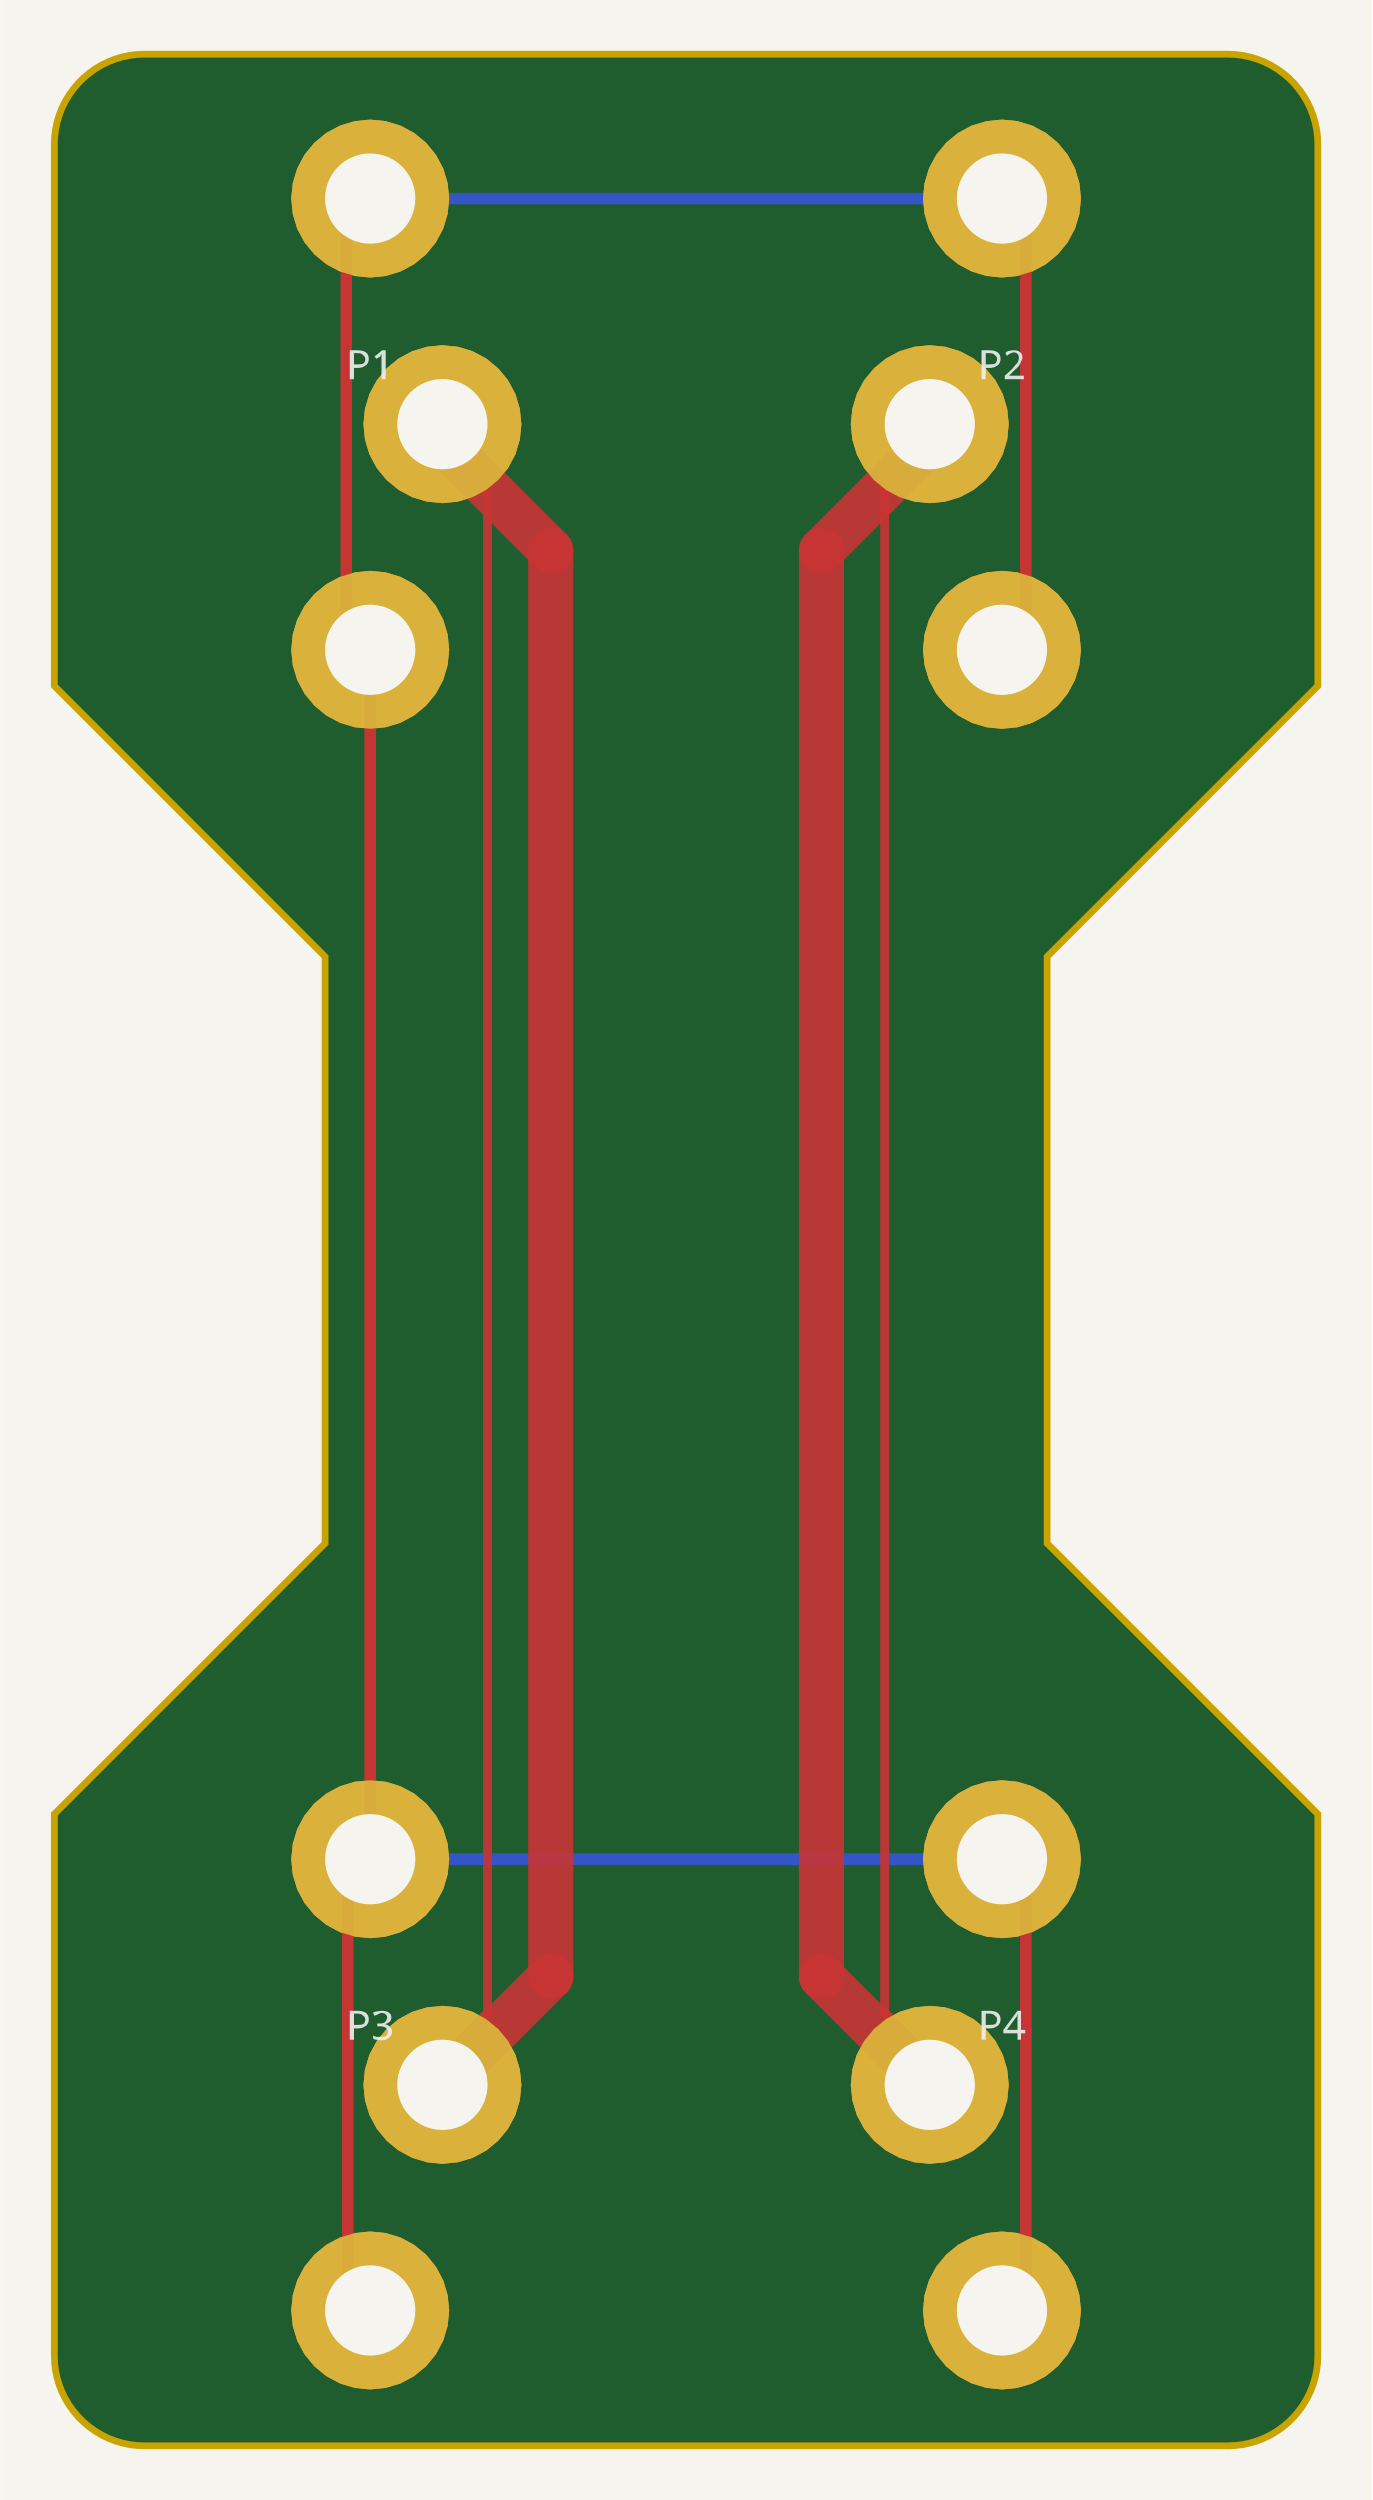
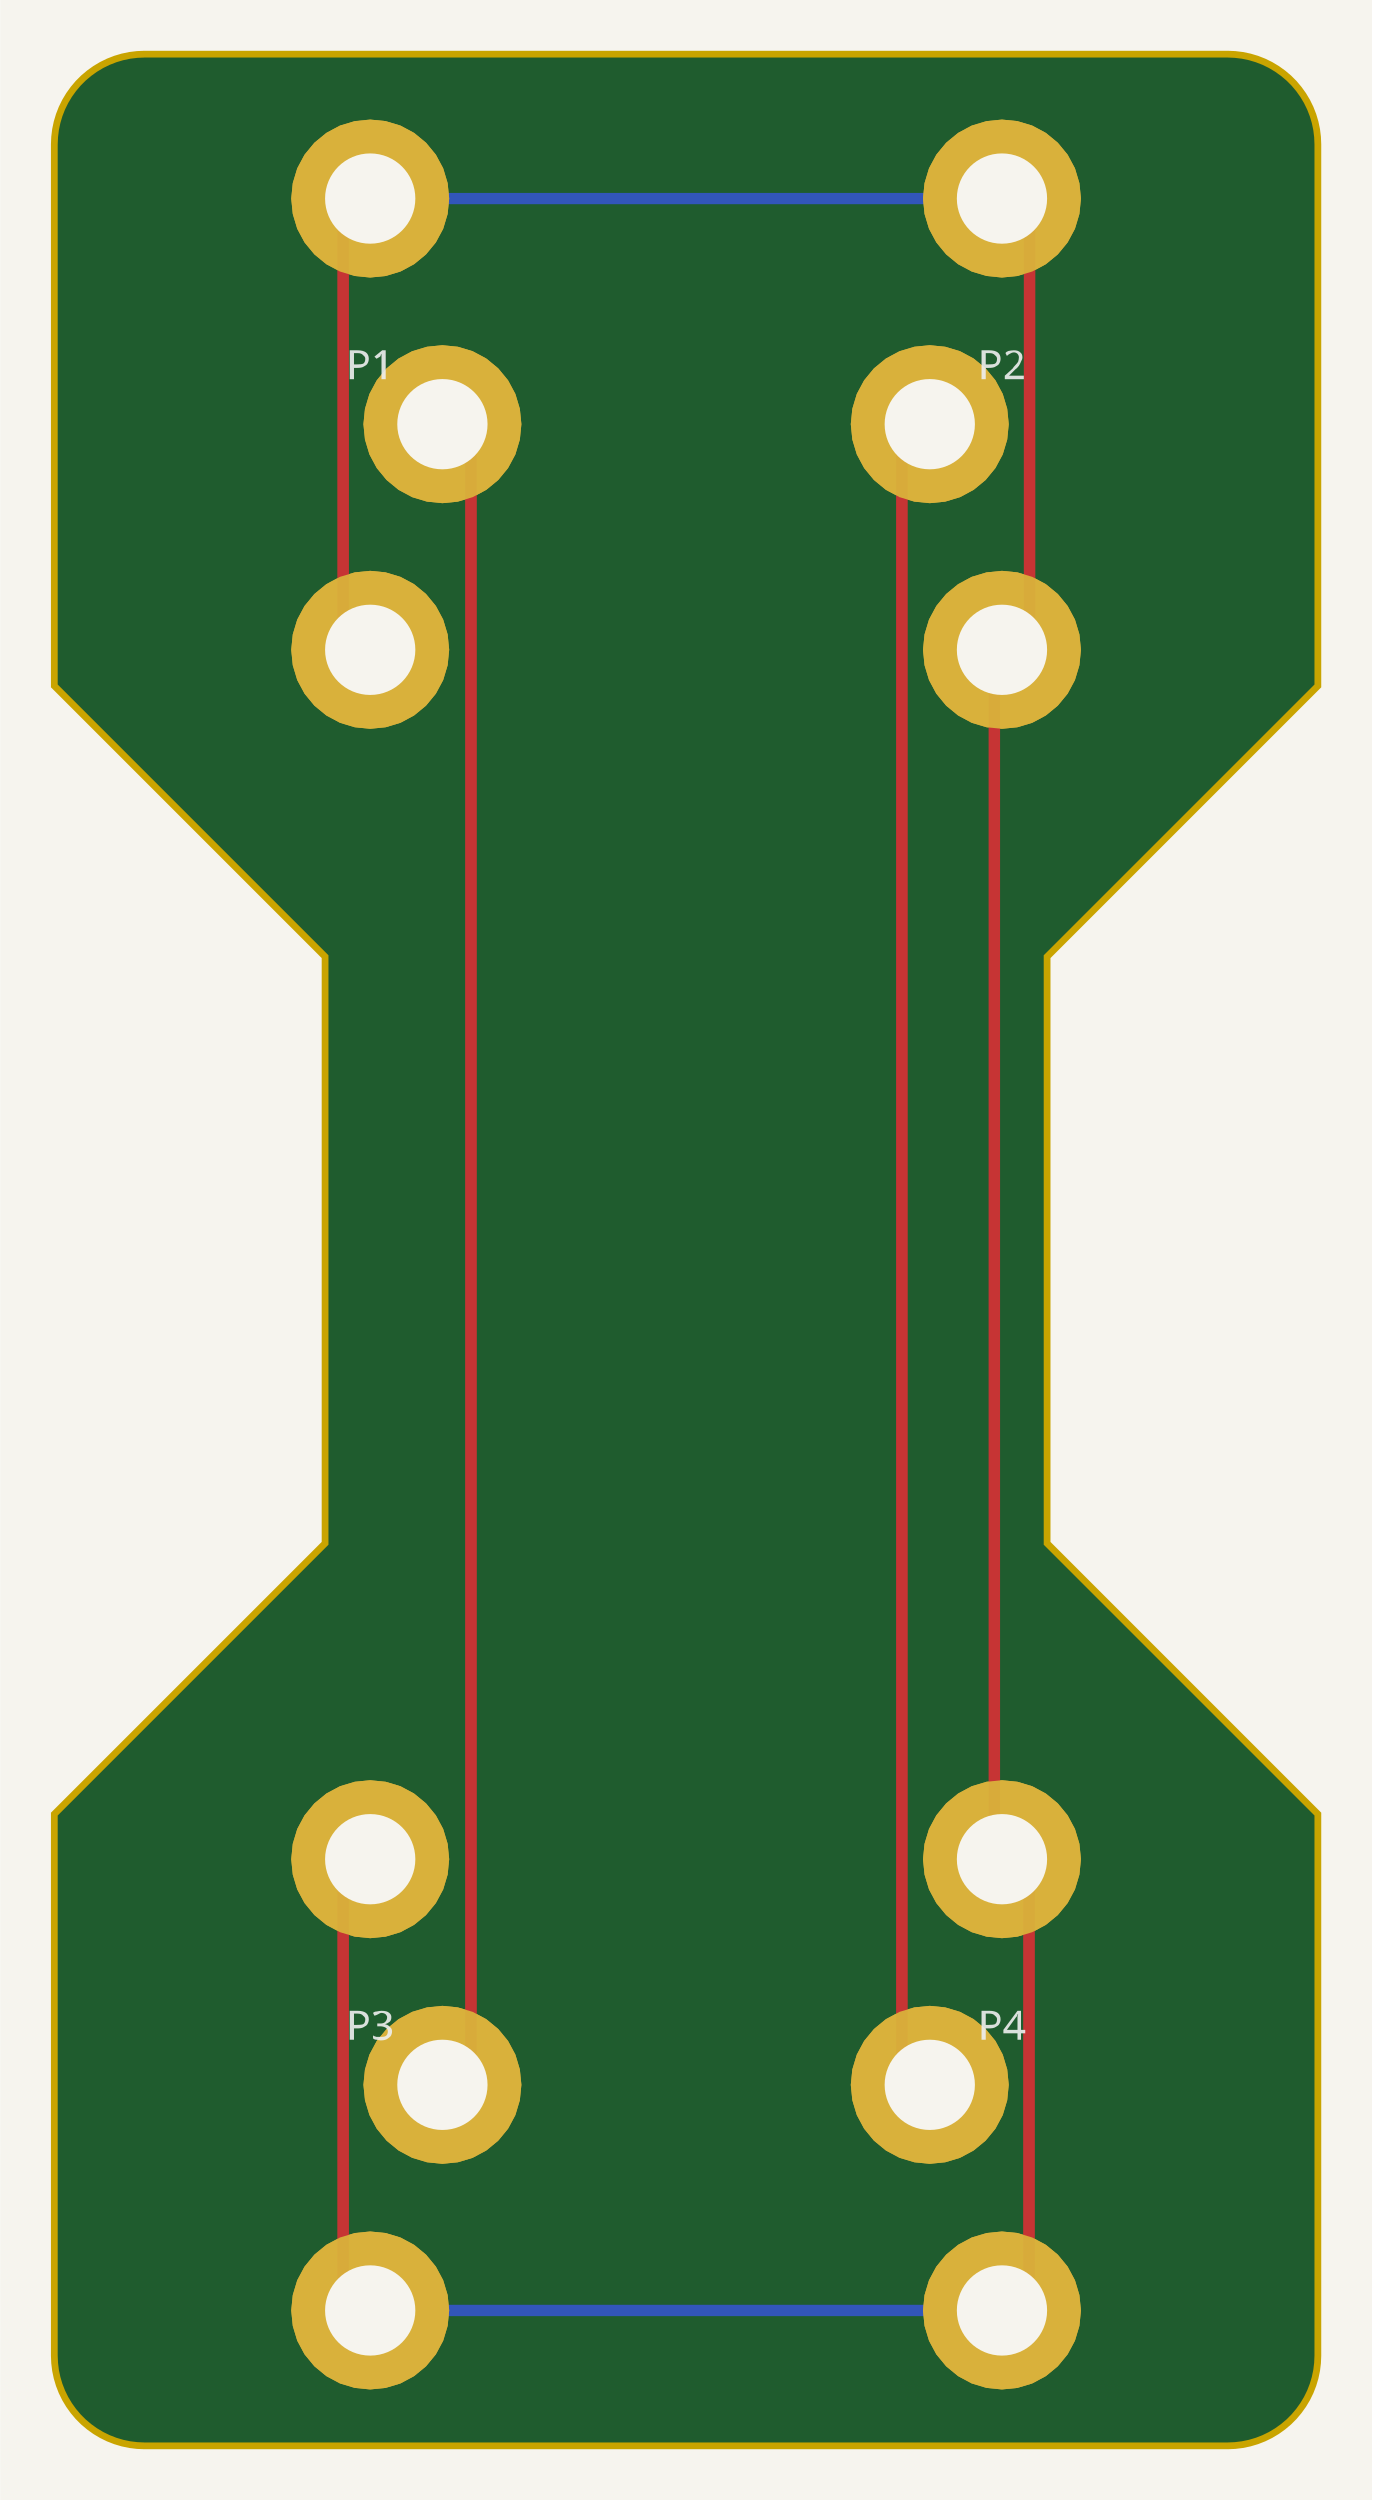
<svg xmlns="http://www.w3.org/2000/svg" width="365" height="665" viewBox="116.8 68.8 30.4 55.4" font-family="sans-serif">
  <rect x="116.8" y="68.8" width="30.4" height="55.4" fill="#f6f4ee" />
  <path d="M118,72L118,84L124,90L124,103L118,109L118,121L118.007,121.165L118.027,121.329L118.061,121.491L118.108,121.649L118.168,121.803L118.241,121.952L118.326,122.094L118.422,122.228L118.529,122.355L118.645,122.471L118.772,122.578L118.906,122.674L119.048,122.759L119.197,122.832L119.351,122.892L119.509,122.939L119.671,122.973L119.835,122.993L120,123L144,123L144.165,122.993L144.329,122.973L144.491,122.939L144.649,122.892L144.803,122.832L144.952,122.759L145.094,122.674L145.228,122.578L145.355,122.471L145.471,122.355L145.578,122.228L145.674,122.094L145.759,121.952L145.832,121.803L145.892,121.649L145.939,121.491L145.973,121.329L145.993,121.165L146,121L146,109L140,103L140,90L146,84L146,72L145.993,71.835L145.973,71.671L145.939,71.509L145.892,71.351L145.832,71.197L145.759,71.048L145.674,70.906L145.578,70.772L145.471,70.645L145.355,70.529L145.228,70.422L145.094,70.326L144.952,70.241L144.803,70.168L144.649,70.108L144.491,70.061L144.329,70.027L144.165,70.007L144,70L120,70L119.835,70.007L119.671,70.027L119.509,70.061L119.351,70.108L119.197,70.168L119.048,70.241L118.906,70.326L118.772,70.422L118.645,70.529L118.529,70.645L118.422,70.772L118.326,70.906L118.241,71.048L118.168,71.197L118.108,71.351L118.061,71.509L118.027,71.671L118.007,71.835Z" fill="#1f5c2e" stroke="#c9a400" stroke-width="0.15" />
-   <line x1="125" y1="110" x2="139" y2="110" stroke="#3455c8" stroke-width="0.25" stroke-linecap="round" opacity="0.9" />
-   <line x1="125" y1="73.2" x2="139" y2="73.2" stroke="#3455c8" stroke-width="0.25" stroke-linecap="round" opacity="0.9" />
-   <line x1="125" y1="110" x2="139" y2="110" stroke="#3455c8" stroke-width="0.25" stroke-linecap="round" opacity="0.9" />
-   <line x1="125" y1="73.2" x2="139" y2="73.2" stroke="#3455c8" stroke-width="0.25" stroke-linecap="round" opacity="0.9" />
+   <line x1="139" y1="120" x2="125" y2="120" stroke="#3455c8" stroke-width="0.25" stroke-linecap="round" opacity="0.9" />
+   <line x1="139" y1="73.2" x2="125" y2="73.2" stroke="#3455c8" stroke-width="0.25" stroke-linecap="round" opacity="0.9" />
  <path d="M126.6,79.95L126.259,79.916L125.93,79.817L125.628,79.655L125.363,79.437L125.145,79.172L124.983,78.87L124.884,78.541L124.85,78.2L124.884,77.859L124.983,77.53L125.145,77.228L125.363,76.963L125.628,76.745L125.93,76.583L126.259,76.484L126.6,76.45L126.941,76.484L127.27,76.583L127.572,76.745L127.837,76.963L128.055,77.228L128.217,77.53L128.316,77.859L128.35,78.2L128.316,78.541L128.217,78.87L128.055,79.172L127.837,79.437L127.572,79.655L127.27,79.817L126.941,79.916Z" fill="#d9b13b" stroke="none" opacity="0.95" />
  <circle cx="126.6" cy="78.2" r="1" fill="#f6f4ee" />
  <path d="M125,74.95L124.659,74.916L124.33,74.817L124.028,74.655L123.763,74.437L123.545,74.172L123.383,73.87L123.284,73.541L123.25,73.2L123.284,72.859L123.383,72.53L123.545,72.228L123.763,71.963L124.028,71.745L124.33,71.583L124.659,71.484L125,71.45L125.341,71.484L125.67,71.583L125.972,71.745L126.237,71.963L126.455,72.228L126.617,72.53L126.716,72.859L126.75,73.2L126.716,73.541L126.617,73.87L126.455,74.172L126.237,74.437L125.972,74.655L125.67,74.817L125.341,74.916Z" fill="#d9b13b" stroke="none" opacity="0.95" />
  <circle cx="125" cy="73.2" r="1" fill="#f6f4ee" />
  <path d="M125,84.95L124.659,84.916L124.33,84.817L124.028,84.655L123.763,84.437L123.545,84.172L123.383,83.87L123.284,83.541L123.25,83.2L123.284,82.859L123.383,82.53L123.545,82.228L123.763,81.963L124.028,81.745L124.33,81.583L124.659,81.484L125,81.45L125.341,81.484L125.67,81.583L125.972,81.745L126.237,81.963L126.455,82.228L126.617,82.53L126.716,82.859L126.75,83.2L126.716,83.541L126.617,83.87L126.455,84.172L126.237,84.437L125.972,84.655L125.67,84.817L125.341,84.916Z" fill="#d9b13b" stroke="none" opacity="0.95" />
  <circle cx="125" cy="83.2" r="1" fill="#f6f4ee" />
  <path d="M137.4,76.45L137.741,76.484L138.07,76.583L138.372,76.745L138.637,76.963L138.855,77.228L139.017,77.53L139.116,77.859L139.15,78.2L139.116,78.541L139.017,78.87L138.855,79.172L138.637,79.437L138.372,79.655L138.07,79.817L137.741,79.916L137.4,79.95L137.059,79.916L136.73,79.817L136.428,79.655L136.163,79.437L135.945,79.172L135.783,78.87L135.684,78.541L135.65,78.2L135.684,77.859L135.783,77.53L135.945,77.228L136.163,76.963L136.428,76.745L136.73,76.583L137.059,76.484Z" fill="#d9b13b" stroke="none" opacity="0.95" />
  <circle cx="137.4" cy="78.2" r="1" fill="#f6f4ee" />
  <path d="M139,81.45L139.341,81.484L139.67,81.583L139.972,81.745L140.237,81.963L140.455,82.228L140.617,82.53L140.716,82.859L140.75,83.2L140.716,83.541L140.617,83.87L140.455,84.172L140.237,84.437L139.972,84.655L139.67,84.817L139.341,84.916L139,84.95L138.659,84.916L138.33,84.817L138.028,84.655L137.763,84.437L137.545,84.172L137.383,83.87L137.284,83.541L137.25,83.2L137.284,82.859L137.383,82.53L137.545,82.228L137.763,81.963L138.028,81.745L138.33,81.583L138.659,81.484Z" fill="#d9b13b" stroke="none" opacity="0.95" />
  <circle cx="139" cy="83.2" r="1" fill="#f6f4ee" />
  <path d="M139,71.45L139.341,71.484L139.67,71.583L139.972,71.745L140.237,71.963L140.455,72.228L140.617,72.53L140.716,72.859L140.75,73.2L140.716,73.541L140.617,73.87L140.455,74.172L140.237,74.437L139.972,74.655L139.67,74.817L139.341,74.916L139,74.95L138.659,74.916L138.33,74.817L138.028,74.655L137.763,74.437L137.545,74.172L137.383,73.87L137.284,73.541L137.25,73.2L137.284,72.859L137.383,72.53L137.545,72.228L137.763,71.963L138.028,71.745L138.33,71.583L138.659,71.484Z" fill="#d9b13b" stroke="none" opacity="0.95" />
  <circle cx="139" cy="73.2" r="1" fill="#f6f4ee" />
  <path d="M126.6,116.75L126.259,116.716L125.93,116.617L125.628,116.455L125.363,116.237L125.145,115.972L124.983,115.67L124.884,115.341L124.85,115L124.884,114.659L124.983,114.33L125.145,114.028L125.363,113.763L125.628,113.545L125.93,113.383L126.259,113.284L126.6,113.25L126.941,113.284L127.27,113.383L127.572,113.545L127.837,113.763L128.055,114.028L128.217,114.33L128.316,114.659L128.35,115L128.316,115.341L128.217,115.67L128.055,115.972L127.837,116.237L127.572,116.455L127.27,116.617L126.941,116.716Z" fill="#d9b13b" stroke="none" opacity="0.95" />
  <circle cx="126.6" cy="115" r="1" fill="#f6f4ee" />
  <path d="M125,111.75L124.659,111.716L124.33,111.617L124.028,111.455L123.763,111.237L123.545,110.972L123.383,110.67L123.284,110.341L123.25,110L123.284,109.659L123.383,109.33L123.545,109.028L123.763,108.763L124.028,108.545L124.33,108.383L124.659,108.284L125,108.25L125.341,108.284L125.67,108.383L125.972,108.545L126.237,108.763L126.455,109.028L126.617,109.33L126.716,109.659L126.75,110L126.716,110.341L126.617,110.67L126.455,110.972L126.237,111.237L125.972,111.455L125.67,111.617L125.341,111.716Z" fill="#d9b13b" stroke="none" opacity="0.95" />
  <circle cx="125" cy="110" r="1" fill="#f6f4ee" />
  <path d="M125,121.75L124.659,121.716L124.33,121.617L124.028,121.455L123.763,121.237L123.545,120.972L123.383,120.67L123.284,120.341L123.25,120L123.284,119.659L123.383,119.33L123.545,119.028L123.763,118.763L124.028,118.545L124.33,118.383L124.659,118.284L125,118.25L125.341,118.284L125.67,118.383L125.972,118.545L126.237,118.763L126.455,119.028L126.617,119.33L126.716,119.659L126.75,120L126.716,120.341L126.617,120.67L126.455,120.972L126.237,121.237L125.972,121.455L125.67,121.617L125.341,121.716Z" fill="#d9b13b" stroke="none" opacity="0.95" />
  <circle cx="125" cy="120" r="1" fill="#f6f4ee" />
  <path d="M137.4,113.25L137.741,113.284L138.07,113.383L138.372,113.545L138.637,113.763L138.855,114.028L139.017,114.33L139.116,114.659L139.15,115L139.116,115.341L139.017,115.67L138.855,115.972L138.637,116.237L138.372,116.455L138.07,116.617L137.741,116.716L137.4,116.75L137.059,116.716L136.73,116.617L136.428,116.455L136.163,116.237L135.945,115.972L135.783,115.67L135.684,115.341L135.65,115L135.684,114.659L135.783,114.33L135.945,114.028L136.163,113.763L136.428,113.545L136.73,113.383L137.059,113.284Z" fill="#d9b13b" stroke="none" opacity="0.95" />
  <circle cx="137.4" cy="115" r="1" fill="#f6f4ee" />
  <path d="M139,118.25L139.341,118.284L139.67,118.383L139.972,118.545L140.237,118.763L140.455,119.028L140.617,119.33L140.716,119.659L140.75,120L140.716,120.341L140.617,120.67L140.455,120.972L140.237,121.237L139.972,121.455L139.67,121.617L139.341,121.716L139,121.75L138.659,121.716L138.33,121.617L138.028,121.455L137.763,121.237L137.545,120.972L137.383,120.67L137.284,120.341L137.25,120L137.284,119.659L137.383,119.33L137.545,119.028L137.763,118.763L138.028,118.545L138.33,118.383L138.659,118.284Z" fill="#d9b13b" stroke="none" opacity="0.95" />
  <circle cx="139" cy="120" r="1" fill="#f6f4ee" />
  <path d="M139,108.25L139.341,108.284L139.67,108.383L139.972,108.545L140.237,108.763L140.455,109.028L140.617,109.33L140.716,109.659L140.75,110L140.716,110.341L140.617,110.67L140.455,110.972L140.237,111.237L139.972,111.455L139.67,111.617L139.341,111.716L139,111.75L138.659,111.716L138.33,111.617L138.028,111.455L137.763,111.237L137.545,110.972L137.383,110.67L137.284,110.341L137.25,110L137.284,109.659L137.383,109.33L137.545,109.028L137.763,108.763L138.028,108.545L138.33,108.383L138.659,108.284Z" fill="#d9b13b" stroke="none" opacity="0.95" />
  <circle cx="139" cy="110" r="1" fill="#f6f4ee" />
-   <line x1="126.6" y1="78.2" x2="126.6" y2="78.6" stroke="#c83434" stroke-width="1" stroke-linecap="round" opacity="0.9" />
-   <line x1="126.6" y1="78.6" x2="129" y2="81" stroke="#c83434" stroke-width="1" stroke-linecap="round" opacity="0.9" />
-   <line x1="129" y1="112.6" x2="126.6" y2="115" stroke="#c83434" stroke-width="1" stroke-linecap="round" opacity="0.9" />
-   <line x1="126.6" y1="78.2" x2="127.6" y2="79.2" stroke="#c83434" stroke-width="0.2" stroke-linecap="round" opacity="0.9" />
-   <line x1="127.6" y1="79.2" x2="127.6" y2="113.4" stroke="#c83434" stroke-width="0.2" stroke-linecap="round" opacity="0.9" />
-   <line x1="126.6" y1="114.4" x2="126.6" y2="115" stroke="#c83434" stroke-width="0.2" stroke-linecap="round" opacity="0.9" />
-   <line x1="129" y1="81" x2="129" y2="112.6" stroke="#c83434" stroke-width="1" stroke-linecap="round" opacity="0.9" />
-   <line x1="127.6" y1="113.4" x2="126.6" y2="114.4" stroke="#c83434" stroke-width="0.2" stroke-linecap="round" opacity="0.9" />
-   <line x1="125" y1="120" x2="124.501" y2="119.501" stroke="#c83434" stroke-width="0.25" stroke-linecap="round" opacity="0.9" />
-   <line x1="125" y1="120" x2="124.501" y2="119.501" stroke="#c83434" stroke-width="0.25" stroke-linecap="round" opacity="0.9" />
-   <line x1="139" y1="110" x2="139.529" y2="110.529" stroke="#c83434" stroke-width="0.25" stroke-linecap="round" opacity="0.9" />
-   <line x1="139.529" y1="119.471" x2="139" y2="120" stroke="#c83434" stroke-width="0.25" stroke-linecap="round" opacity="0.9" />
-   <line x1="125" y1="83.2" x2="125" y2="110" stroke="#c83434" stroke-width="0.25" stroke-linecap="round" opacity="0.9" />
-   <line x1="139.529" y1="73.729" x2="139.529" y2="82.671" stroke="#c83434" stroke-width="0.25" stroke-linecap="round" opacity="0.9" />
-   <line x1="139.529" y1="110.529" x2="139.529" y2="119.471" stroke="#c83434" stroke-width="0.25" stroke-linecap="round" opacity="0.9" />
-   <line x1="125" y1="73.2" x2="124.471" y2="73.729" stroke="#c83434" stroke-width="0.25" stroke-linecap="round" opacity="0.9" />
-   <line x1="139" y1="110" x2="139.529" y2="110.529" stroke="#c83434" stroke-width="0.25" stroke-linecap="round" opacity="0.9" />
-   <line x1="124.471" y1="82.671" x2="125" y2="83.2" stroke="#c83434" stroke-width="0.25" stroke-linecap="round" opacity="0.9" />
-   <line x1="139.529" y1="110.529" x2="139.529" y2="119.471" stroke="#c83434" stroke-width="0.25" stroke-linecap="round" opacity="0.9" />
-   <line x1="124.471" y1="73.729" x2="124.471" y2="82.671" stroke="#c83434" stroke-width="0.25" stroke-linecap="round" opacity="0.9" />
-   <line x1="139" y1="73.2" x2="139.529" y2="73.729" stroke="#c83434" stroke-width="0.25" stroke-linecap="round" opacity="0.9" />
-   <line x1="124.501" y1="110.499" x2="125" y2="110" stroke="#c83434" stroke-width="0.25" stroke-linecap="round" opacity="0.9" />
-   <line x1="125" y1="73.2" x2="124.471" y2="73.729" stroke="#c83434" stroke-width="0.25" stroke-linecap="round" opacity="0.9" />
-   <line x1="124.471" y1="73.729" x2="124.471" y2="82.671" stroke="#c83434" stroke-width="0.25" stroke-linecap="round" opacity="0.9" />
-   <line x1="139.529" y1="82.671" x2="139" y2="83.2" stroke="#c83434" stroke-width="0.25" stroke-linecap="round" opacity="0.9" />
-   <line x1="139" y1="73.2" x2="139.529" y2="73.729" stroke="#c83434" stroke-width="0.25" stroke-linecap="round" opacity="0.9" />
-   <line x1="139.529" y1="119.471" x2="139" y2="120" stroke="#c83434" stroke-width="0.25" stroke-linecap="round" opacity="0.9" />
-   <line x1="124.501" y1="119.501" x2="124.501" y2="110.499" stroke="#c83434" stroke-width="0.25" stroke-linecap="round" opacity="0.9" />
-   <line x1="139.529" y1="73.729" x2="139.529" y2="82.671" stroke="#c83434" stroke-width="0.25" stroke-linecap="round" opacity="0.9" />
-   <line x1="139.529" y1="82.671" x2="139" y2="83.2" stroke="#c83434" stroke-width="0.25" stroke-linecap="round" opacity="0.9" />
-   <line x1="124.501" y1="110.499" x2="125" y2="110" stroke="#c83434" stroke-width="0.25" stroke-linecap="round" opacity="0.9" />
-   <line x1="124.471" y1="82.671" x2="125" y2="83.2" stroke="#c83434" stroke-width="0.25" stroke-linecap="round" opacity="0.9" />
-   <line x1="125" y1="83.2" x2="125" y2="110" stroke="#c83434" stroke-width="0.25" stroke-linecap="round" opacity="0.9" />
-   <line x1="124.501" y1="119.501" x2="124.501" y2="110.499" stroke="#c83434" stroke-width="0.25" stroke-linecap="round" opacity="0.9" />
-   <line x1="137.4" y1="78.2" x2="137.4" y2="78.6" stroke="#c83434" stroke-width="1" stroke-linecap="round" opacity="0.9" />
-   <line x1="137.4" y1="114.4" x2="137.4" y2="115" stroke="#c83434" stroke-width="0.2" stroke-linecap="round" opacity="0.9" />
-   <line x1="137.4" y1="78.6" x2="135" y2="81" stroke="#c83434" stroke-width="1" stroke-linecap="round" opacity="0.9" />
-   <line x1="135" y1="81" x2="135" y2="112.6" stroke="#c83434" stroke-width="1" stroke-linecap="round" opacity="0.9" />
-   <line x1="137.4" y1="78.2" x2="136.4" y2="79.2" stroke="#c83434" stroke-width="0.2" stroke-linecap="round" opacity="0.9" />
-   <line x1="135" y1="112.6" x2="137.4" y2="115" stroke="#c83434" stroke-width="1" stroke-linecap="round" opacity="0.9" />
-   <line x1="136.4" y1="79.2" x2="136.4" y2="113.4" stroke="#c83434" stroke-width="0.2" stroke-linecap="round" opacity="0.9" />
-   <line x1="136.4" y1="113.4" x2="137.4" y2="114.4" stroke="#c83434" stroke-width="0.2" stroke-linecap="round" opacity="0.9" />
+   <line x1="126.6" y1="115" x2="127.233" y2="114.367" stroke="#c83434" stroke-width="0.25" stroke-linecap="round" opacity="0.9" />
+   <line x1="127.233" y1="78.833" x2="126.6" y2="78.2" stroke="#c83434" stroke-width="0.25" stroke-linecap="round" opacity="0.9" />
+   <line x1="127.233" y1="114.367" x2="127.233" y2="78.833" stroke="#c83434" stroke-width="0.25" stroke-linecap="round" opacity="0.9" />
+   <line x1="127.233" y1="114.367" x2="127.233" y2="78.833" stroke="#c83434" stroke-width="0.25" stroke-linecap="round" opacity="0.9" />
+   <line x1="127.233" y1="78.833" x2="126.6" y2="78.2" stroke="#c83434" stroke-width="0.25" stroke-linecap="round" opacity="0.9" />
+   <line x1="126.6" y1="115" x2="127.233" y2="114.367" stroke="#c83434" stroke-width="0.25" stroke-linecap="round" opacity="0.9" />
+   <line x1="139" y1="110" x2="139.599" y2="110.599" stroke="#c83434" stroke-width="0.25" stroke-linecap="round" opacity="0.9" />
+   <line x1="124.401" y1="73.799" x2="125" y2="73.2" stroke="#c83434" stroke-width="0.25" stroke-linecap="round" opacity="0.9" />
+   <line x1="124.401" y1="82.601" x2="124.401" y2="73.799" stroke="#c83434" stroke-width="0.25" stroke-linecap="round" opacity="0.9" />
+   <line x1="139.599" y1="110.599" x2="139.599" y2="119.401" stroke="#c83434" stroke-width="0.25" stroke-linecap="round" opacity="0.9" />
+   <line x1="138.832" y1="109.832" x2="138.832" y2="83.368" stroke="#c83434" stroke-width="0.25" stroke-linecap="round" opacity="0.9" />
+   <line x1="138.832" y1="109.832" x2="138.832" y2="83.368" stroke="#c83434" stroke-width="0.25" stroke-linecap="round" opacity="0.9" />
+   <line x1="139" y1="83.2" x2="139.611" y2="82.589" stroke="#c83434" stroke-width="0.25" stroke-linecap="round" opacity="0.9" />
+   <line x1="139.599" y1="119.401" x2="139" y2="120" stroke="#c83434" stroke-width="0.25" stroke-linecap="round" opacity="0.9" />
+   <line x1="125" y1="83.2" x2="124.401" y2="82.601" stroke="#c83434" stroke-width="0.25" stroke-linecap="round" opacity="0.9" />
+   <line x1="139.611" y1="82.589" x2="139.611" y2="73.811" stroke="#c83434" stroke-width="0.25" stroke-linecap="round" opacity="0.9" />
+   <line x1="124.401" y1="110.599" x2="125" y2="110" stroke="#c83434" stroke-width="0.25" stroke-linecap="round" opacity="0.9" />
+   <line x1="125" y1="120" x2="124.401" y2="119.401" stroke="#c83434" stroke-width="0.25" stroke-linecap="round" opacity="0.9" />
+   <line x1="124.401" y1="110.599" x2="125" y2="110" stroke="#c83434" stroke-width="0.25" stroke-linecap="round" opacity="0.9" />
+   <line x1="139.611" y1="82.589" x2="139.611" y2="73.811" stroke="#c83434" stroke-width="0.25" stroke-linecap="round" opacity="0.9" />
+   <line x1="124.401" y1="119.401" x2="124.401" y2="110.599" stroke="#c83434" stroke-width="0.25" stroke-linecap="round" opacity="0.9" />
+   <line x1="139.611" y1="73.811" x2="139" y2="73.2" stroke="#c83434" stroke-width="0.25" stroke-linecap="round" opacity="0.9" />
+   <line x1="139.611" y1="73.811" x2="139" y2="73.2" stroke="#c83434" stroke-width="0.25" stroke-linecap="round" opacity="0.9" />
+   <line x1="124.401" y1="119.401" x2="124.401" y2="110.599" stroke="#c83434" stroke-width="0.25" stroke-linecap="round" opacity="0.9" />
+   <line x1="139" y1="83.2" x2="139.611" y2="82.589" stroke="#c83434" stroke-width="0.25" stroke-linecap="round" opacity="0.9" />
+   <line x1="125" y1="83.2" x2="124.401" y2="82.601" stroke="#c83434" stroke-width="0.25" stroke-linecap="round" opacity="0.9" />
+   <line x1="139.599" y1="119.401" x2="139" y2="120" stroke="#c83434" stroke-width="0.25" stroke-linecap="round" opacity="0.9" />
+   <line x1="124.401" y1="73.799" x2="125" y2="73.2" stroke="#c83434" stroke-width="0.25" stroke-linecap="round" opacity="0.9" />
+   <line x1="139" y1="110" x2="139.599" y2="110.599" stroke="#c83434" stroke-width="0.25" stroke-linecap="round" opacity="0.9" />
+   <line x1="138.832" y1="83.368" x2="139" y2="83.2" stroke="#c83434" stroke-width="0.25" stroke-linecap="round" opacity="0.9" />
+   <line x1="139" y1="110" x2="138.832" y2="109.832" stroke="#c83434" stroke-width="0.25" stroke-linecap="round" opacity="0.9" />
+   <line x1="125" y1="120" x2="124.401" y2="119.401" stroke="#c83434" stroke-width="0.25" stroke-linecap="round" opacity="0.9" />
+   <line x1="139" y1="110" x2="138.832" y2="109.832" stroke="#c83434" stroke-width="0.25" stroke-linecap="round" opacity="0.9" />
+   <line x1="138.832" y1="83.368" x2="139" y2="83.2" stroke="#c83434" stroke-width="0.25" stroke-linecap="round" opacity="0.9" />
+   <line x1="139.599" y1="110.599" x2="139.599" y2="119.401" stroke="#c83434" stroke-width="0.25" stroke-linecap="round" opacity="0.9" />
+   <line x1="124.401" y1="82.601" x2="124.401" y2="73.799" stroke="#c83434" stroke-width="0.25" stroke-linecap="round" opacity="0.9" />
+   <line x1="136.782" y1="78.818" x2="137.4" y2="78.2" stroke="#c83434" stroke-width="0.25" stroke-linecap="round" opacity="0.9" />
+   <line x1="137.4" y1="115" x2="136.782" y2="114.382" stroke="#c83434" stroke-width="0.25" stroke-linecap="round" opacity="0.9" />
+   <line x1="136.782" y1="114.382" x2="136.782" y2="78.818" stroke="#c83434" stroke-width="0.25" stroke-linecap="round" opacity="0.9" />
+   <line x1="136.782" y1="114.382" x2="136.782" y2="78.818" stroke="#c83434" stroke-width="0.25" stroke-linecap="round" opacity="0.9" />
+   <line x1="137.4" y1="115" x2="136.782" y2="114.382" stroke="#c83434" stroke-width="0.25" stroke-linecap="round" opacity="0.9" />
+   <line x1="136.782" y1="78.818" x2="137.4" y2="78.2" stroke="#c83434" stroke-width="0.25" stroke-linecap="round" opacity="0.9" />
  <path d="M126.6,79.95L126.259,79.916L125.93,79.817L125.628,79.655L125.363,79.437L125.145,79.172L124.983,78.87L124.884,78.541L124.85,78.2L124.884,77.859L124.983,77.53L125.145,77.228L125.363,76.963L125.628,76.745L125.93,76.583L126.259,76.484L126.6,76.45L126.941,76.484L127.27,76.583L127.572,76.745L127.837,76.963L128.055,77.228L128.217,77.53L128.316,77.859L128.35,78.2L128.316,78.541L128.217,78.87L128.055,79.172L127.837,79.437L127.572,79.655L127.27,79.817L126.941,79.916Z" fill="#d9b13b" stroke="none" opacity="0.95" />
  <circle cx="126.6" cy="78.2" r="1" fill="#f6f4ee" />
  <path d="M125,74.95L124.659,74.916L124.33,74.817L124.028,74.655L123.763,74.437L123.545,74.172L123.383,73.87L123.284,73.541L123.25,73.2L123.284,72.859L123.383,72.53L123.545,72.228L123.763,71.963L124.028,71.745L124.33,71.583L124.659,71.484L125,71.45L125.341,71.484L125.67,71.583L125.972,71.745L126.237,71.963L126.455,72.228L126.617,72.53L126.716,72.859L126.75,73.2L126.716,73.541L126.617,73.87L126.455,74.172L126.237,74.437L125.972,74.655L125.67,74.817L125.341,74.916Z" fill="#d9b13b" stroke="none" opacity="0.95" />
  <circle cx="125" cy="73.2" r="1" fill="#f6f4ee" />
  <path d="M125,84.95L124.659,84.916L124.33,84.817L124.028,84.655L123.763,84.437L123.545,84.172L123.383,83.87L123.284,83.541L123.25,83.2L123.284,82.859L123.383,82.53L123.545,82.228L123.763,81.963L124.028,81.745L124.33,81.583L124.659,81.484L125,81.45L125.341,81.484L125.67,81.583L125.972,81.745L126.237,81.963L126.455,82.228L126.617,82.53L126.716,82.859L126.75,83.2L126.716,83.541L126.617,83.87L126.455,84.172L126.237,84.437L125.972,84.655L125.67,84.817L125.341,84.916Z" fill="#d9b13b" stroke="none" opacity="0.95" />
  <circle cx="125" cy="83.2" r="1" fill="#f6f4ee" />
  <path d="M137.4,76.45L137.741,76.484L138.07,76.583L138.372,76.745L138.637,76.963L138.855,77.228L139.017,77.53L139.116,77.859L139.15,78.2L139.116,78.541L139.017,78.87L138.855,79.172L138.637,79.437L138.372,79.655L138.07,79.817L137.741,79.916L137.4,79.95L137.059,79.916L136.73,79.817L136.428,79.655L136.163,79.437L135.945,79.172L135.783,78.87L135.684,78.541L135.65,78.2L135.684,77.859L135.783,77.53L135.945,77.228L136.163,76.963L136.428,76.745L136.73,76.583L137.059,76.484Z" fill="#d9b13b" stroke="none" opacity="0.95" />
  <circle cx="137.4" cy="78.2" r="1" fill="#f6f4ee" />
  <path d="M139,81.45L139.341,81.484L139.67,81.583L139.972,81.745L140.237,81.963L140.455,82.228L140.617,82.53L140.716,82.859L140.75,83.2L140.716,83.541L140.617,83.87L140.455,84.172L140.237,84.437L139.972,84.655L139.67,84.817L139.341,84.916L139,84.95L138.659,84.916L138.33,84.817L138.028,84.655L137.763,84.437L137.545,84.172L137.383,83.87L137.284,83.541L137.25,83.2L137.284,82.859L137.383,82.53L137.545,82.228L137.763,81.963L138.028,81.745L138.33,81.583L138.659,81.484Z" fill="#d9b13b" stroke="none" opacity="0.95" />
  <circle cx="139" cy="83.2" r="1" fill="#f6f4ee" />
  <path d="M139,71.45L139.341,71.484L139.67,71.583L139.972,71.745L140.237,71.963L140.455,72.228L140.617,72.53L140.716,72.859L140.75,73.2L140.716,73.541L140.617,73.87L140.455,74.172L140.237,74.437L139.972,74.655L139.67,74.817L139.341,74.916L139,74.95L138.659,74.916L138.33,74.817L138.028,74.655L137.763,74.437L137.545,74.172L137.383,73.87L137.284,73.541L137.25,73.2L137.284,72.859L137.383,72.53L137.545,72.228L137.763,71.963L138.028,71.745L138.33,71.583L138.659,71.484Z" fill="#d9b13b" stroke="none" opacity="0.95" />
  <circle cx="139" cy="73.2" r="1" fill="#f6f4ee" />
  <path d="M126.6,116.75L126.259,116.716L125.93,116.617L125.628,116.455L125.363,116.237L125.145,115.972L124.983,115.67L124.884,115.341L124.85,115L124.884,114.659L124.983,114.33L125.145,114.028L125.363,113.763L125.628,113.545L125.93,113.383L126.259,113.284L126.6,113.25L126.941,113.284L127.27,113.383L127.572,113.545L127.837,113.763L128.055,114.028L128.217,114.33L128.316,114.659L128.35,115L128.316,115.341L128.217,115.67L128.055,115.972L127.837,116.237L127.572,116.455L127.27,116.617L126.941,116.716Z" fill="#d9b13b" stroke="none" opacity="0.95" />
  <circle cx="126.6" cy="115" r="1" fill="#f6f4ee" />
  <path d="M125,111.75L124.659,111.716L124.33,111.617L124.028,111.455L123.763,111.237L123.545,110.972L123.383,110.67L123.284,110.341L123.25,110L123.284,109.659L123.383,109.33L123.545,109.028L123.763,108.763L124.028,108.545L124.33,108.383L124.659,108.284L125,108.25L125.341,108.284L125.67,108.383L125.972,108.545L126.237,108.763L126.455,109.028L126.617,109.33L126.716,109.659L126.75,110L126.716,110.341L126.617,110.67L126.455,110.972L126.237,111.237L125.972,111.455L125.67,111.617L125.341,111.716Z" fill="#d9b13b" stroke="none" opacity="0.95" />
  <circle cx="125" cy="110" r="1" fill="#f6f4ee" />
  <path d="M125,121.75L124.659,121.716L124.33,121.617L124.028,121.455L123.763,121.237L123.545,120.972L123.383,120.67L123.284,120.341L123.25,120L123.284,119.659L123.383,119.33L123.545,119.028L123.763,118.763L124.028,118.545L124.33,118.383L124.659,118.284L125,118.25L125.341,118.284L125.67,118.383L125.972,118.545L126.237,118.763L126.455,119.028L126.617,119.33L126.716,119.659L126.75,120L126.716,120.341L126.617,120.67L126.455,120.972L126.237,121.237L125.972,121.455L125.67,121.617L125.341,121.716Z" fill="#d9b13b" stroke="none" opacity="0.95" />
  <circle cx="125" cy="120" r="1" fill="#f6f4ee" />
  <path d="M137.4,113.25L137.741,113.284L138.07,113.383L138.372,113.545L138.637,113.763L138.855,114.028L139.017,114.33L139.116,114.659L139.15,115L139.116,115.341L139.017,115.67L138.855,115.972L138.637,116.237L138.372,116.455L138.07,116.617L137.741,116.716L137.4,116.75L137.059,116.716L136.73,116.617L136.428,116.455L136.163,116.237L135.945,115.972L135.783,115.67L135.684,115.341L135.65,115L135.684,114.659L135.783,114.33L135.945,114.028L136.163,113.763L136.428,113.545L136.73,113.383L137.059,113.284Z" fill="#d9b13b" stroke="none" opacity="0.95" />
  <circle cx="137.4" cy="115" r="1" fill="#f6f4ee" />
  <path d="M139,118.25L139.341,118.284L139.67,118.383L139.972,118.545L140.237,118.763L140.455,119.028L140.617,119.33L140.716,119.659L140.75,120L140.716,120.341L140.617,120.67L140.455,120.972L140.237,121.237L139.972,121.455L139.67,121.617L139.341,121.716L139,121.75L138.659,121.716L138.33,121.617L138.028,121.455L137.763,121.237L137.545,120.972L137.383,120.67L137.284,120.341L137.25,120L137.284,119.659L137.383,119.33L137.545,119.028L137.763,118.763L138.028,118.545L138.33,118.383L138.659,118.284Z" fill="#d9b13b" stroke="none" opacity="0.95" />
  <circle cx="139" cy="120" r="1" fill="#f6f4ee" />
  <path d="M139,108.25L139.341,108.284L139.67,108.383L139.972,108.545L140.237,108.763L140.455,109.028L140.617,109.33L140.716,109.659L140.75,110L140.716,110.341L140.617,110.67L140.455,110.972L140.237,111.237L139.972,111.455L139.67,111.617L139.341,111.716L139,111.75L138.659,111.716L138.33,111.617L138.028,111.455L137.763,111.237L137.545,110.972L137.383,110.67L137.284,110.341L137.25,110L137.284,109.659L137.383,109.33L137.545,109.028L137.763,108.763L138.028,108.545L138.33,108.383L138.659,108.284Z" fill="#d9b13b" stroke="none" opacity="0.95" />
  <circle cx="139" cy="110" r="1" fill="#f6f4ee" />
  <text x="125" y="77.2" font-size="0.9" fill="#eee" text-anchor="middle" opacity="0.9">P1</text>
  <text x="139" y="77.2" font-size="0.9" fill="#eee" text-anchor="middle" opacity="0.9">P2</text>
  <text x="125" y="114" font-size="0.9" fill="#eee" text-anchor="middle" opacity="0.9">P3</text>
  <text x="139" y="114" font-size="0.9" fill="#eee" text-anchor="middle" opacity="0.9">P4</text>
</svg>
